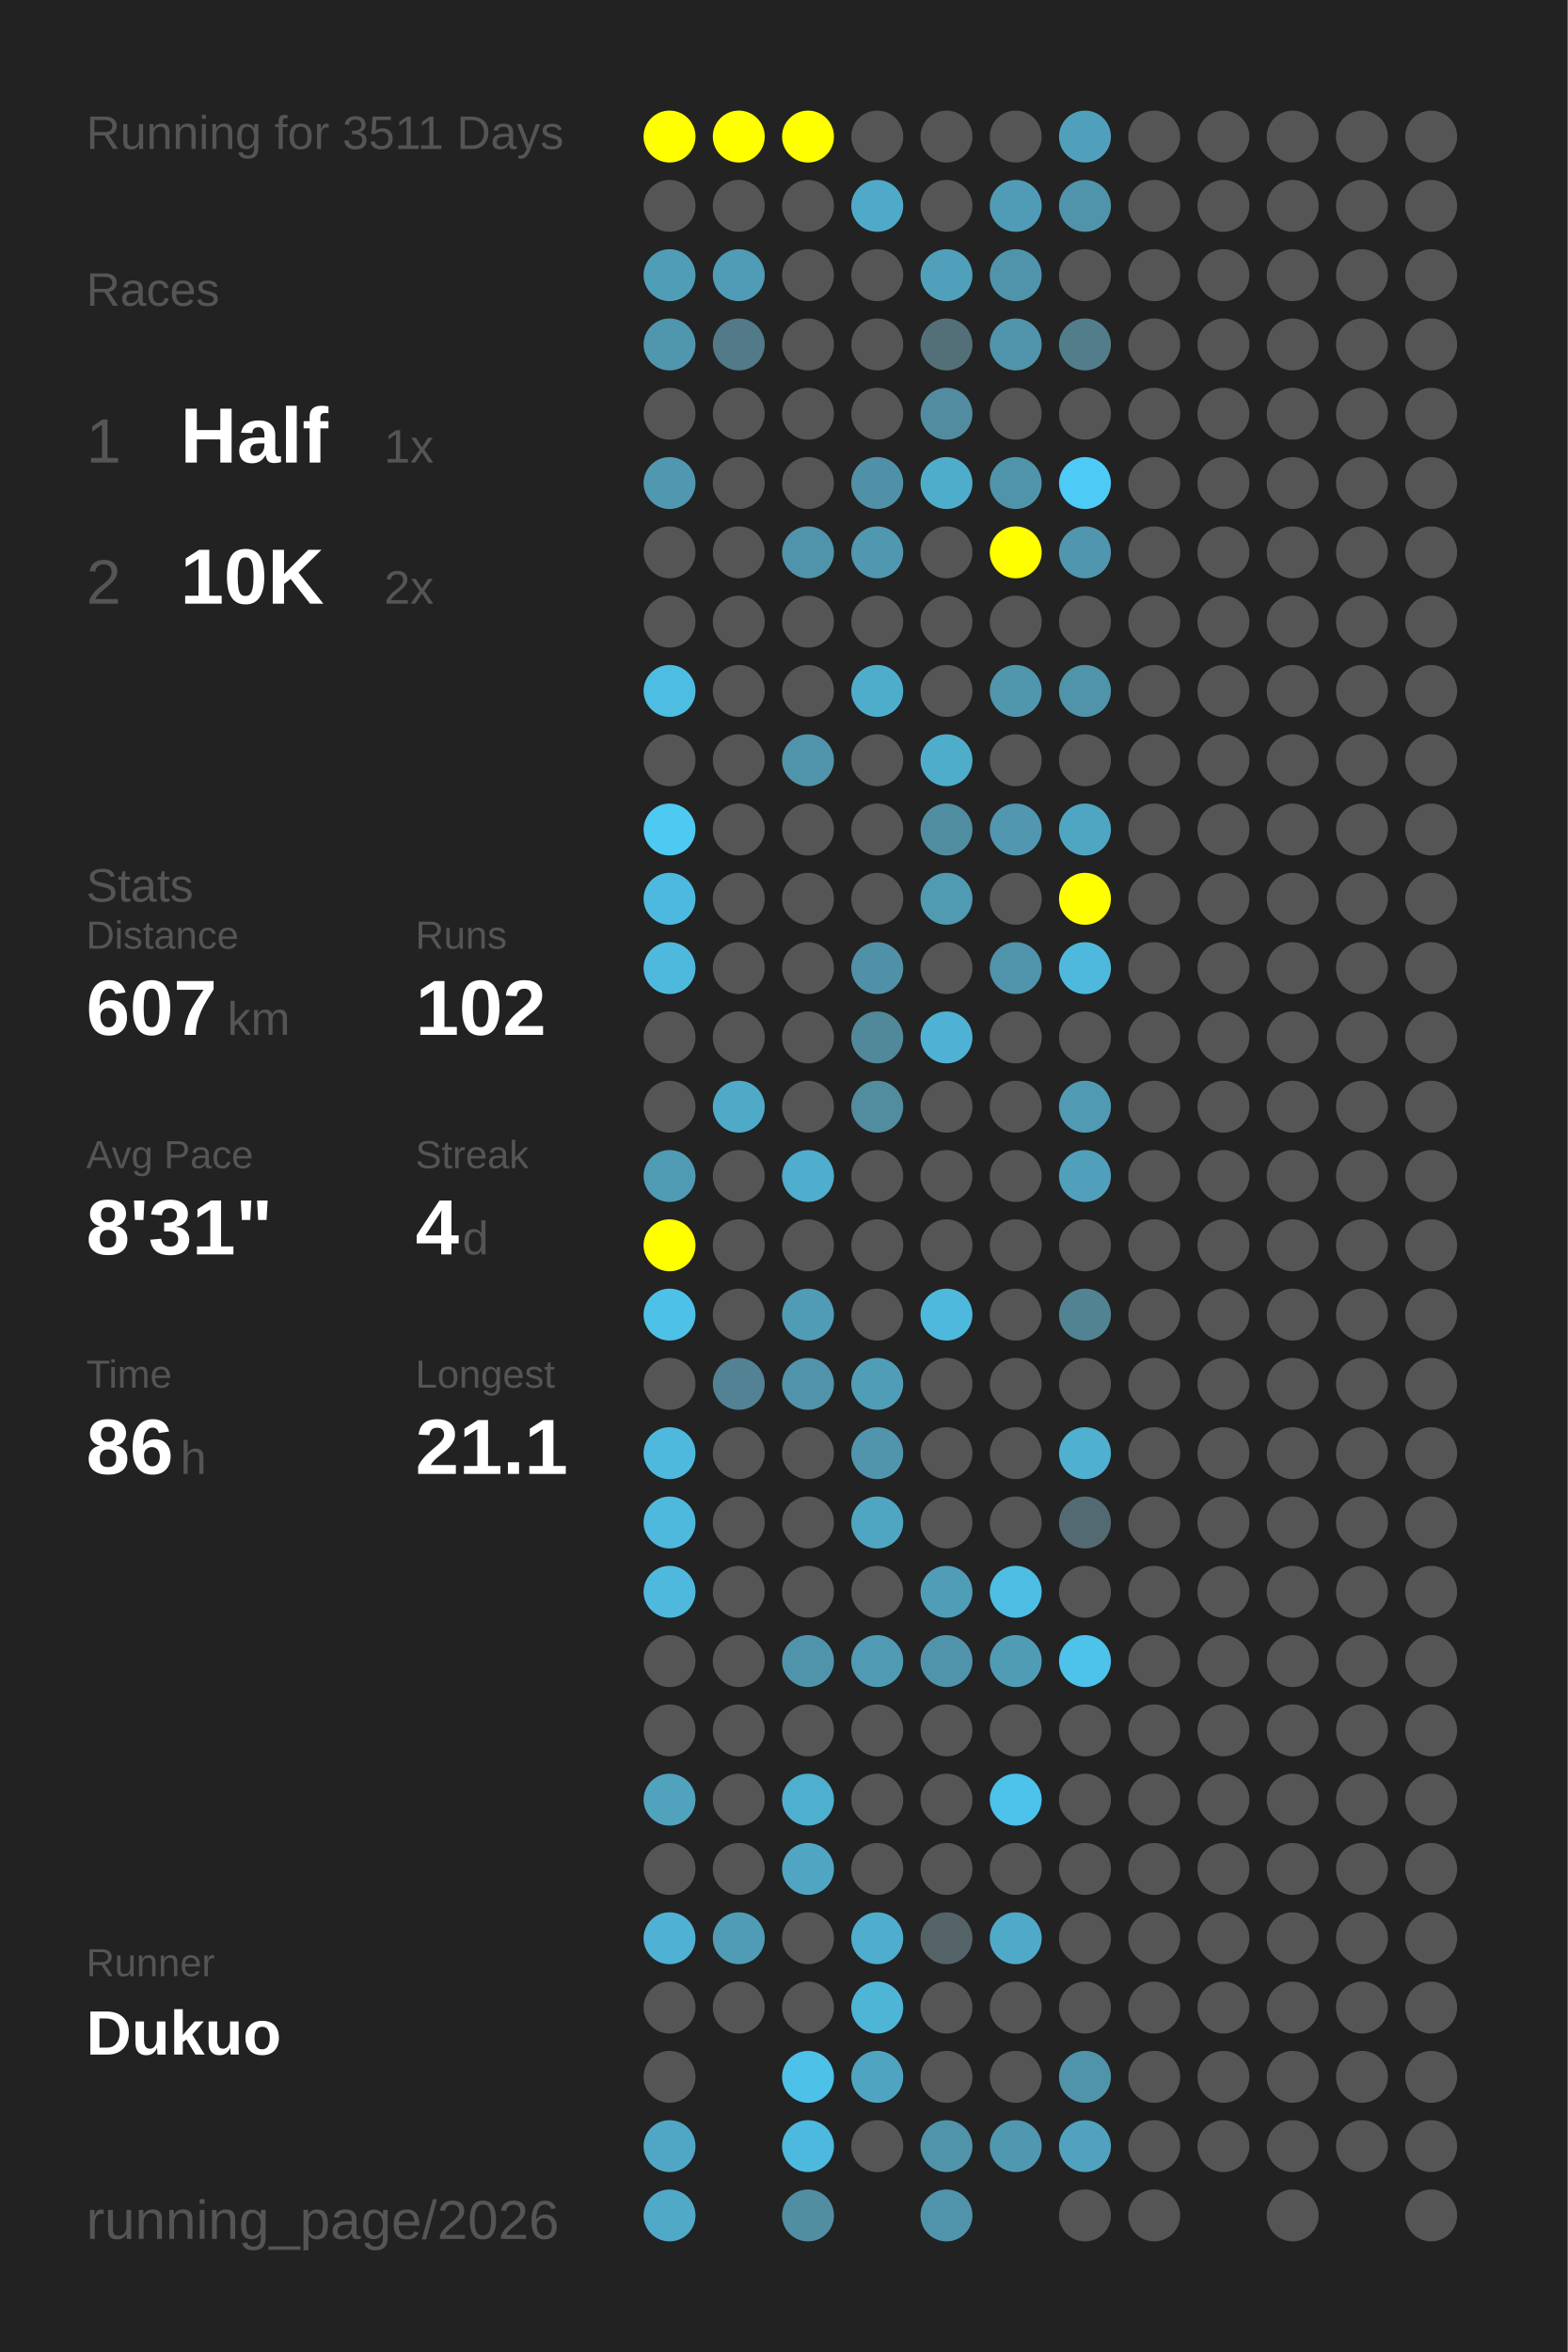
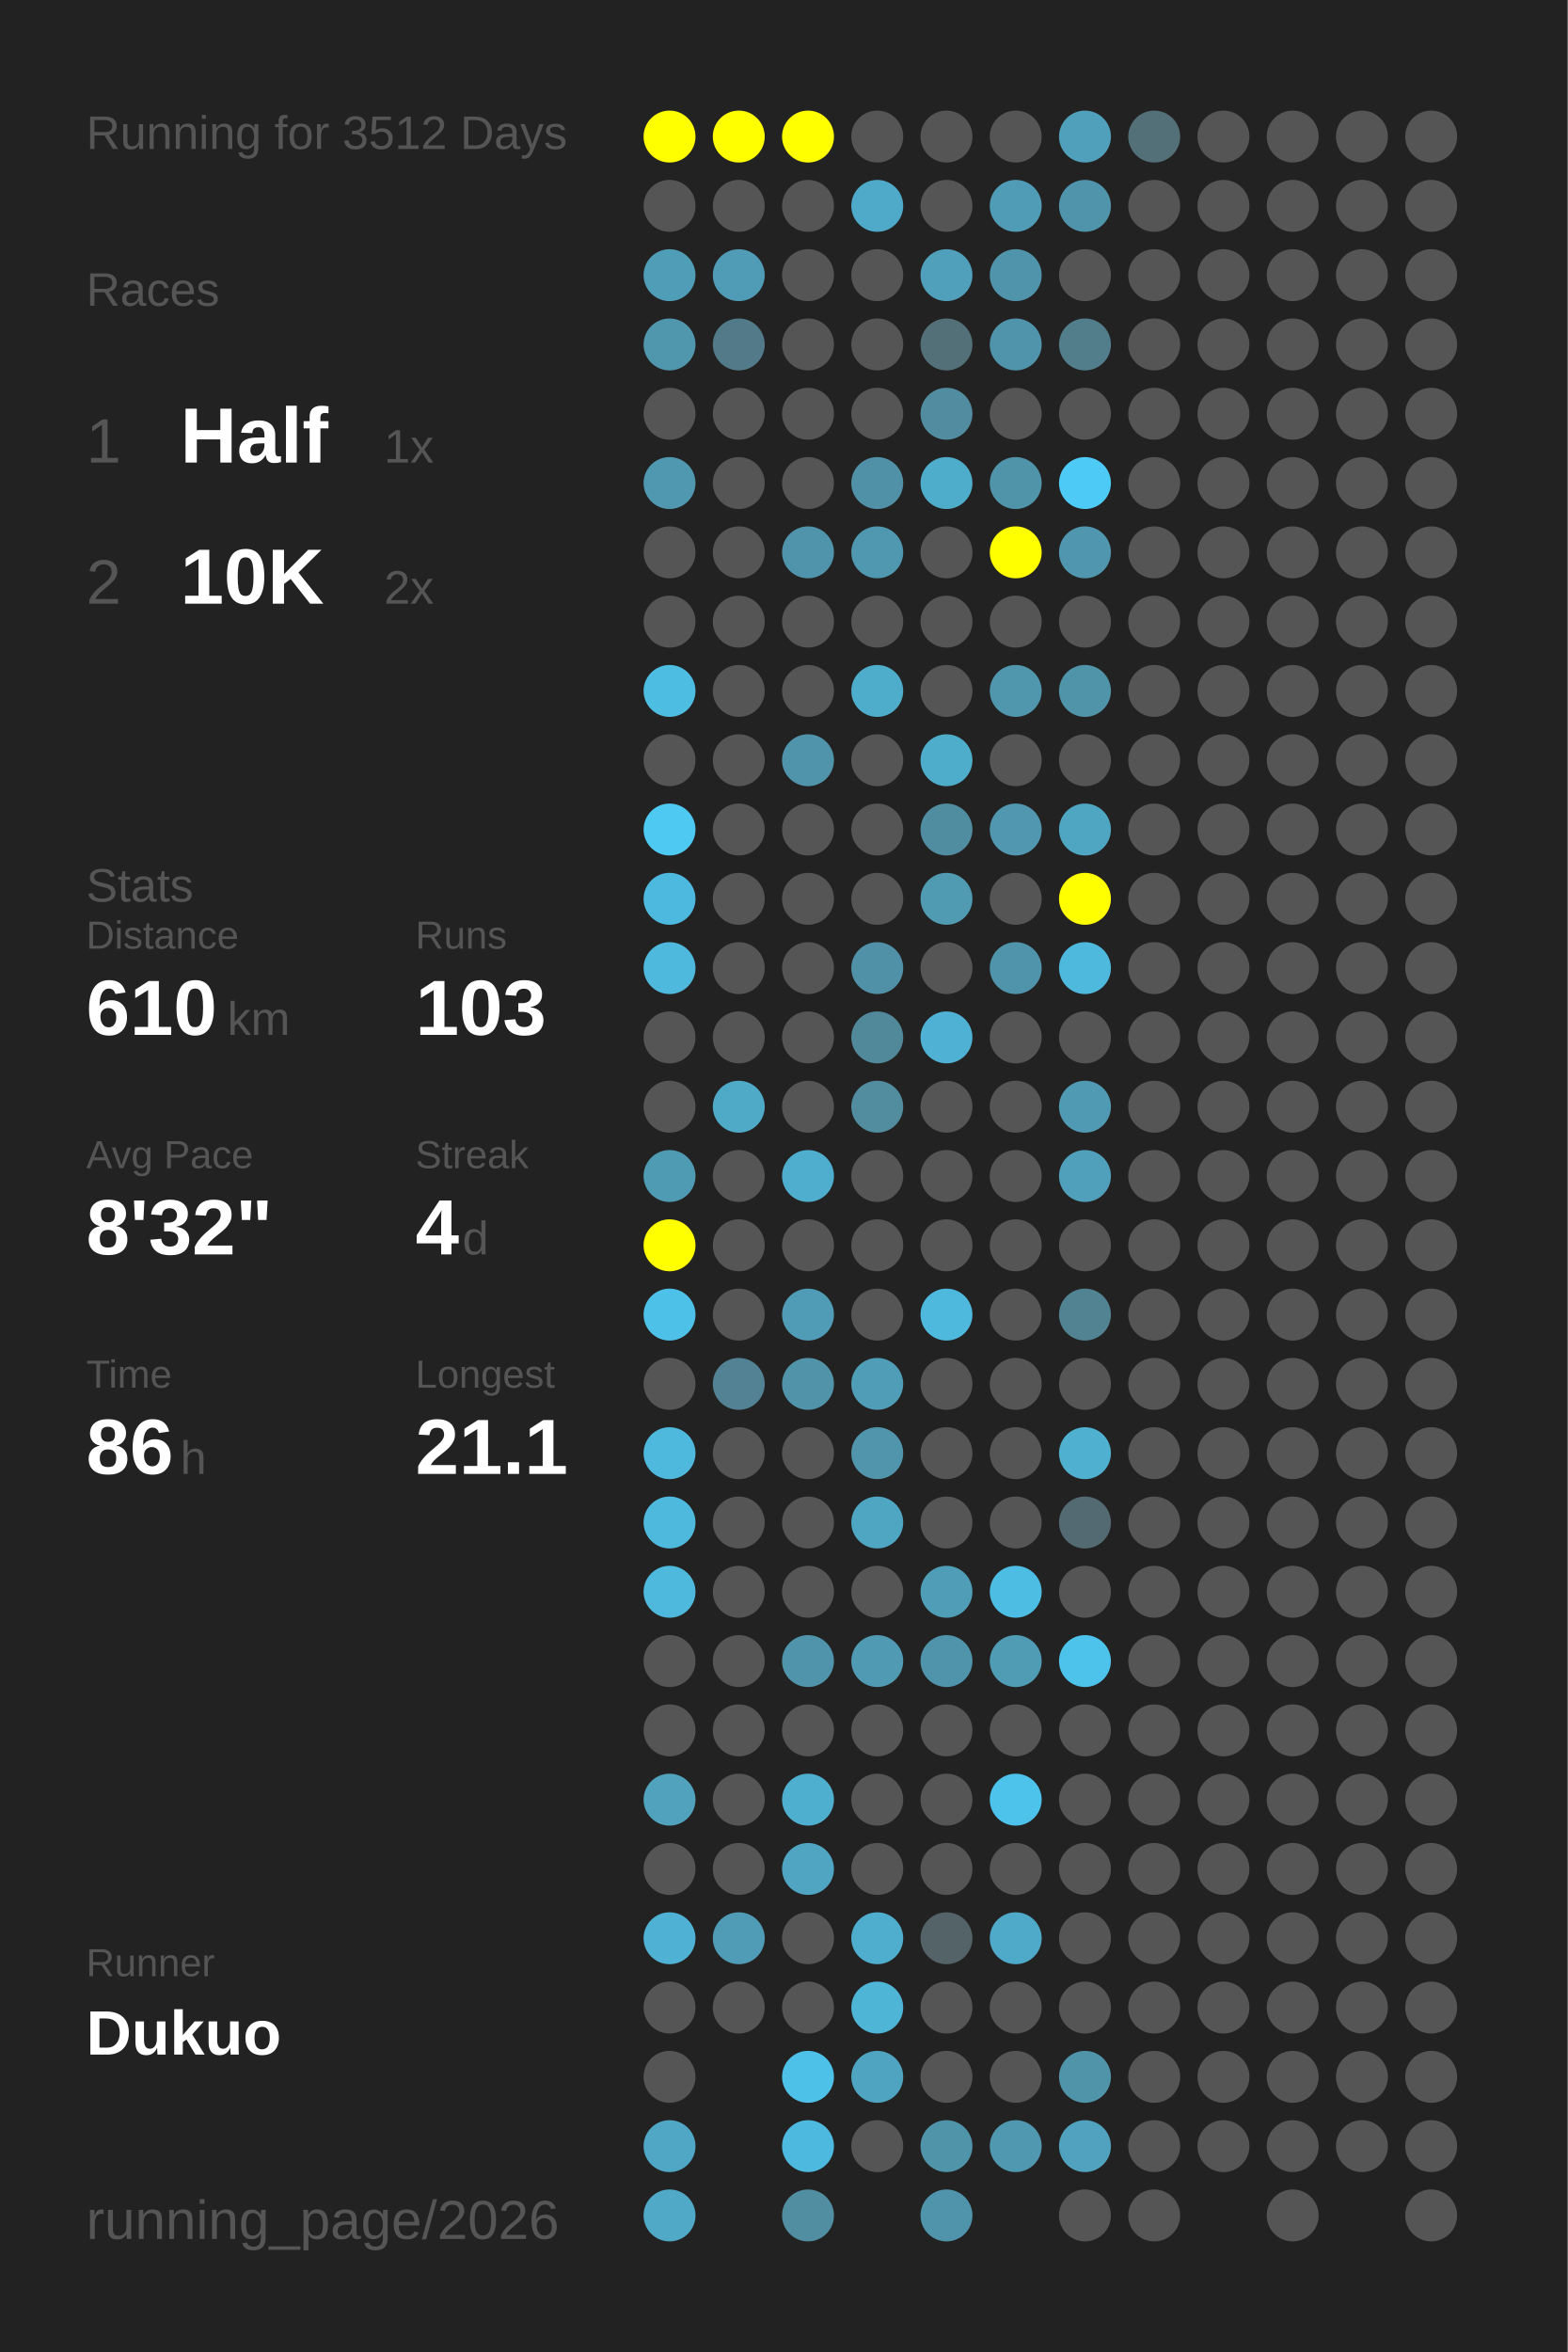
<svg xmlns="http://www.w3.org/2000/svg" baseProfile="full" height="300mm" version="1.1" viewBox="0,0,200,300" width="200mm">
  <defs />
  <rect fill="#222222" height="300" width="200" x="0" y="0" />
-   <text fill="#555555" style="font-size:6px; font-family:Arial;" x="11" y="19">Running for 3511 Days</text>
+   <text fill="#555555" style="font-size:6px; font-family:Arial;" x="11" y="19">Running for 3512 Days</text>
  <text fill="#555555" style="font-size:6px; font-family:Arial;" x="11" y="39">Races</text>
  <text fill="#555555" style="font-size:8px; font-family:Arial;" x="11" y="59">1</text>
  <text fill="#FFFFFF" style="font-size:10px; font-family:Arial; font-weight:bold;" x="23" y="59">Half</text>
  <text fill="#555555" style="font-size:6px; font-family:Arial;" x="49" y="59">1x</text>
  <text fill="#555555" style="font-size:8px; font-family:Arial;" x="11" y="77">2</text>
  <text fill="#FFFFFF" style="font-size:10px; font-family:Arial; font-weight:bold;" x="23" y="77">10K</text>
  <text fill="#555555" style="font-size:6px; font-family:Arial;" x="49" y="77">2x</text>
  <text fill="#555555" style="font-size:6px; font-family:Arial;" x="11" y="115">Stats</text>
  <text fill="#555555" style="font-size:5px; font-family:Arial;" x="11" y="121">Distance</text>
-   <text fill="#FFFFFF" style="font-size:10px; font-family:Arial; font-weight:bold;" x="11" y="132">607</text>
+   <text fill="#FFFFFF" style="font-size:10px; font-family:Arial; font-weight:bold;" x="11" y="132">610</text>
  <text fill="#555555" style="font-size:6px; font-family:Arial;" x="29" y="132">km</text>
  <text fill="#555555" style="font-size:5px; font-family:Arial;" x="53" y="121">Runs</text>
-   <text fill="#FFFFFF" style="font-size:10px; font-family:Arial; font-weight:bold;" x="53" y="132">102</text>
+   <text fill="#FFFFFF" style="font-size:10px; font-family:Arial; font-weight:bold;" x="53" y="132">103</text>
  <text fill="#555555" style="font-size:5px; font-family:Arial;" x="11" y="149">Avg Pace</text>
-   <text fill="#FFFFFF" style="font-size:10px; font-family:Arial; font-weight:bold;" x="11" y="160">8'31"</text>
+   <text fill="#FFFFFF" style="font-size:10px; font-family:Arial; font-weight:bold;" x="11" y="160">8'32"</text>
  <text fill="#555555" style="font-size:5px; font-family:Arial;" x="53" y="149">Streak</text>
  <text fill="#FFFFFF" style="font-size:10px; font-family:Arial; font-weight:bold;" x="53" y="160">4</text>
  <text fill="#555555" style="font-size:6px; font-family:Arial;" x="59" y="160">d</text>
  <text fill="#555555" style="font-size:5px; font-family:Arial;" x="11" y="177">Time</text>
  <text fill="#FFFFFF" style="font-size:10px; font-family:Arial; font-weight:bold;" x="11" y="188">86</text>
  <text fill="#555555" style="font-size:6px; font-family:Arial;" x="23" y="188">h</text>
  <text fill="#555555" style="font-size:5px; font-family:Arial;" x="53" y="177">Longest</text>
  <text fill="#FFFFFF" style="font-size:10px; font-family:Arial; font-weight:bold;" x="53" y="188">21.1</text>
  <text fill="#555555" style="font-size:5px; font-family:Arial;" x="11" y="252.065">Runner</text>
  <text fill="#FFFFFF" style="font-size:8px; font-family:Arial; font-weight:bold;" x="11" y="262.065">Dukuo</text>
  <text fill="#555555" style="font-size:7px; font-family:Arial;" x="11" y="285.581">running_page/2026</text>
  <circle cx="85.417" cy="17.419" fill="#FFFF00" r="3.312" />
  <circle cx="85.417" cy="26.258" fill="#555555" r="3.312" />
  <circle cx="85.417" cy="35.097" fill="#509db7" r="3.312" />
  <circle cx="85.417" cy="43.935" fill="#5096ad" r="3.312" />
  <circle cx="85.417" cy="52.774" fill="#555555" r="3.312" />
  <circle cx="85.417" cy="61.613" fill="#5098b0" r="3.312" />
  <circle cx="85.417" cy="70.452" fill="#555555" r="3.312" />
  <circle cx="85.417" cy="79.29" fill="#555555" r="3.312" />
  <circle cx="85.417" cy="88.129" fill="#4ebde2" r="3.312" />
  <circle cx="85.417" cy="96.968" fill="#555555" r="3.312" />
  <circle cx="85.417" cy="105.806" fill="#4dc9f2" r="3.312" />
  <circle cx="85.417" cy="114.645" fill="#4eb9de" r="3.312" />
  <circle cx="85.417" cy="123.484" fill="#4eb9dd" r="3.312" />
  <circle cx="85.417" cy="132.323" fill="#555555" r="3.312" />
  <circle cx="85.417" cy="141.161" fill="#555555" r="3.312" />
  <circle cx="85.417" cy="150" fill="#509bb4" r="3.312" />
  <circle cx="85.417" cy="158.839" fill="#FFFF00" r="3.312" />
  <circle cx="85.417" cy="167.677" fill="#4ec1e8" r="3.312" />
  <circle cx="85.417" cy="176.516" fill="#555555" r="3.312" />
  <circle cx="85.417" cy="185.355" fill="#4eb9dd" r="3.312" />
  <circle cx="85.417" cy="194.194" fill="#4eb9dd" r="3.312" />
  <circle cx="85.417" cy="203.032" fill="#4eb9dd" r="3.312" />
  <circle cx="85.417" cy="211.871" fill="#555555" r="3.312" />
  <circle cx="85.417" cy="220.71" fill="#555555" r="3.312" />
  <circle cx="85.417" cy="229.548" fill="#50a2bd" r="3.312" />
  <circle cx="85.417" cy="238.387" fill="#555555" r="3.312" />
  <circle cx="85.417" cy="247.226" fill="#4fb1d3" r="3.312" />
  <circle cx="85.417" cy="256.065" fill="#555555" r="3.312" />
  <circle cx="85.417" cy="264.903" fill="#555555" r="3.312" />
  <circle cx="85.417" cy="273.742" fill="#4fa7c5" r="3.312" />
  <circle cx="85.417" cy="282.581" fill="#4fa9c7" r="3.312" />
  <circle cx="94.25" cy="17.419" fill="#FFFF00" r="3.312" />
  <circle cx="94.25" cy="26.258" fill="#555555" r="3.312" />
  <circle cx="94.25" cy="35.097" fill="#509bb5" r="3.312" />
  <circle cx="94.25" cy="43.935" fill="#527a88" r="3.312" />
  <circle cx="94.25" cy="52.774" fill="#555555" r="3.312" />
  <circle cx="94.25" cy="61.613" fill="#555555" r="3.312" />
  <circle cx="94.25" cy="70.452" fill="#555555" r="3.312" />
  <circle cx="94.25" cy="79.29" fill="#555555" r="3.312" />
  <circle cx="94.25" cy="88.129" fill="#555555" r="3.312" />
  <circle cx="94.25" cy="96.968" fill="#555555" r="3.312" />
  <circle cx="94.25" cy="105.806" fill="#555555" r="3.312" />
  <circle cx="94.25" cy="114.645" fill="#555555" r="3.312" />
  <circle cx="94.25" cy="123.484" fill="#555555" r="3.312" />
  <circle cx="94.25" cy="132.323" fill="#555555" r="3.312" />
  <circle cx="94.25" cy="141.161" fill="#4faac8" r="3.312" />
  <circle cx="94.25" cy="150" fill="#555555" r="3.312" />
  <circle cx="94.25" cy="158.839" fill="#555555" r="3.312" />
  <circle cx="94.25" cy="167.677" fill="#555555" r="3.312" />
  <circle cx="94.25" cy="176.516" fill="#528293" r="3.312" />
  <circle cx="94.25" cy="185.355" fill="#555555" r="3.312" />
  <circle cx="94.25" cy="194.194" fill="#555555" r="3.312" />
  <circle cx="94.25" cy="203.032" fill="#555555" r="3.312" />
  <circle cx="94.25" cy="211.871" fill="#555555" r="3.312" />
  <circle cx="94.25" cy="220.71" fill="#555555" r="3.312" />
  <circle cx="94.25" cy="229.548" fill="#555555" r="3.312" />
  <circle cx="94.25" cy="238.387" fill="#555555" r="3.312" />
  <circle cx="94.25" cy="247.226" fill="#509cb6" r="3.312" />
  <circle cx="94.25" cy="256.065" fill="#555555" r="3.312" />
  <circle cx="103.083" cy="17.419" fill="#FFFF00" r="3.312" />
  <circle cx="103.083" cy="26.258" fill="#555555" r="3.312" />
  <circle cx="103.083" cy="35.097" fill="#555555" r="3.312" />
  <circle cx="103.083" cy="43.935" fill="#555555" r="3.312" />
  <circle cx="103.083" cy="52.774" fill="#555555" r="3.312" />
  <circle cx="103.083" cy="61.613" fill="#555555" r="3.312" />
  <circle cx="103.083" cy="70.452" fill="#5094ab" r="3.312" />
  <circle cx="103.083" cy="79.29" fill="#555555" r="3.312" />
  <circle cx="103.083" cy="88.129" fill="#555555" r="3.312" />
  <circle cx="103.083" cy="96.968" fill="#5094ab" r="3.312" />
  <circle cx="103.083" cy="105.806" fill="#555555" r="3.312" />
  <circle cx="103.083" cy="114.645" fill="#555555" r="3.312" />
  <circle cx="103.083" cy="123.484" fill="#555555" r="3.312" />
  <circle cx="103.083" cy="132.323" fill="#555555" r="3.312" />
  <circle cx="103.083" cy="141.161" fill="#555555" r="3.312" />
  <circle cx="103.083" cy="150" fill="#4fadcd" r="3.312" />
  <circle cx="103.083" cy="158.839" fill="#555555" r="3.312" />
  <circle cx="103.083" cy="167.677" fill="#509bb5" r="3.312" />
  <circle cx="103.083" cy="176.516" fill="#5193a9" r="3.312" />
  <circle cx="103.083" cy="185.355" fill="#555555" r="3.312" />
  <circle cx="103.083" cy="194.194" fill="#555555" r="3.312" />
  <circle cx="103.083" cy="203.032" fill="#555555" r="3.312" />
  <circle cx="103.083" cy="211.871" fill="#5094ab" r="3.312" />
  <circle cx="103.083" cy="220.71" fill="#555555" r="3.312" />
  <circle cx="103.083" cy="229.548" fill="#4fafcf" r="3.312" />
  <circle cx="103.083" cy="238.387" fill="#4fa5c2" r="3.312" />
  <circle cx="103.083" cy="247.226" fill="#555555" r="3.312" />
  <circle cx="103.083" cy="256.065" fill="#555555" r="3.312" />
  <circle cx="103.083" cy="264.903" fill="#4ec1e8" r="3.312" />
  <circle cx="103.083" cy="273.742" fill="#4eb9de" r="3.312" />
  <circle cx="103.083" cy="282.581" fill="#518ea2" r="3.312" />
  <circle cx="111.917" cy="17.419" fill="#555555" r="3.312" />
  <circle cx="111.917" cy="26.258" fill="#4faac9" r="3.312" />
  <circle cx="111.917" cy="35.097" fill="#555555" r="3.312" />
  <circle cx="111.917" cy="43.935" fill="#555555" r="3.312" />
  <circle cx="111.917" cy="52.774" fill="#555555" r="3.312" />
  <circle cx="111.917" cy="61.613" fill="#5191a7" r="3.312" />
  <circle cx="111.917" cy="70.452" fill="#5097b0" r="3.312" />
  <circle cx="111.917" cy="79.29" fill="#555555" r="3.312" />
  <circle cx="111.917" cy="88.129" fill="#4fadcc" r="3.312" />
  <circle cx="111.917" cy="96.968" fill="#555555" r="3.312" />
  <circle cx="111.917" cy="105.806" fill="#555555" r="3.312" />
  <circle cx="111.917" cy="114.645" fill="#555555" r="3.312" />
  <circle cx="111.917" cy="123.484" fill="#5191a7" r="3.312" />
  <circle cx="111.917" cy="132.323" fill="#51889a" r="3.312" />
  <circle cx="111.917" cy="141.161" fill="#518c9f" r="3.312" />
  <circle cx="111.917" cy="150" fill="#555555" r="3.312" />
  <circle cx="111.917" cy="158.839" fill="#555555" r="3.312" />
  <circle cx="111.917" cy="167.677" fill="#555555" r="3.312" />
  <circle cx="111.917" cy="176.516" fill="#509db7" r="3.312" />
  <circle cx="111.917" cy="185.355" fill="#5095ac" r="3.312" />
  <circle cx="111.917" cy="194.194" fill="#4fa6c3" r="3.312" />
  <circle cx="111.917" cy="203.032" fill="#555555" r="3.312" />
  <circle cx="111.917" cy="211.871" fill="#509ab3" r="3.312" />
  <circle cx="111.917" cy="220.71" fill="#555555" r="3.312" />
  <circle cx="111.917" cy="229.548" fill="#555555" r="3.312" />
  <circle cx="111.917" cy="238.387" fill="#555555" r="3.312" />
  <circle cx="111.917" cy="247.226" fill="#4fadcd" r="3.312" />
  <circle cx="111.917" cy="256.065" fill="#4eb5d7" r="3.312" />
  <circle cx="111.917" cy="264.903" fill="#4fa5c1" r="3.312" />
  <circle cx="111.917" cy="273.742" fill="#555555" r="3.312" />
  <circle cx="120.75" cy="17.419" fill="#555555" r="3.312" />
  <circle cx="120.75" cy="26.258" fill="#555555" r="3.312" />
  <circle cx="120.75" cy="35.097" fill="#50a0bb" r="3.312" />
  <circle cx="120.75" cy="43.935" fill="#537079" r="3.312" />
  <circle cx="120.75" cy="52.774" fill="#518ca0" r="3.312" />
  <circle cx="120.75" cy="61.613" fill="#4fadcc" r="3.312" />
  <circle cx="120.75" cy="70.452" fill="#555555" r="3.312" />
  <circle cx="120.75" cy="79.29" fill="#555555" r="3.312" />
  <circle cx="120.75" cy="88.129" fill="#555555" r="3.312" />
  <circle cx="120.75" cy="96.968" fill="#4fadcc" r="3.312" />
  <circle cx="120.75" cy="105.806" fill="#518da1" r="3.312" />
  <circle cx="120.75" cy="114.645" fill="#509ab2" r="3.312" />
  <circle cx="120.75" cy="123.484" fill="#555555" r="3.312" />
  <circle cx="120.75" cy="132.323" fill="#4fb2d4" r="3.312" />
  <circle cx="120.75" cy="141.161" fill="#555555" r="3.312" />
  <circle cx="120.75" cy="150" fill="#555555" r="3.312" />
  <circle cx="120.75" cy="158.839" fill="#555555" r="3.312" />
  <circle cx="120.75" cy="167.677" fill="#4eb9dd" r="3.312" />
  <circle cx="120.75" cy="176.516" fill="#555555" r="3.312" />
  <circle cx="120.75" cy="185.355" fill="#555555" r="3.312" />
  <circle cx="120.75" cy="194.194" fill="#555555" r="3.312" />
  <circle cx="120.75" cy="203.032" fill="#509db7" r="3.312" />
  <circle cx="120.75" cy="211.871" fill="#5094ab" r="3.312" />
  <circle cx="120.75" cy="220.71" fill="#555555" r="3.312" />
  <circle cx="120.75" cy="229.548" fill="#555555" r="3.312" />
  <circle cx="120.75" cy="238.387" fill="#555555" r="3.312" />
  <circle cx="120.75" cy="247.226" fill="#546368" r="3.312" />
  <circle cx="120.75" cy="256.065" fill="#555555" r="3.312" />
  <circle cx="120.75" cy="264.903" fill="#555555" r="3.312" />
  <circle cx="120.75" cy="273.742" fill="#5094aa" r="3.312" />
  <circle cx="120.75" cy="282.581" fill="#5094ab" r="3.312" />
  <circle cx="129.583" cy="17.419" fill="#555555" r="3.312" />
  <circle cx="129.583" cy="26.258" fill="#509cb6" r="3.312" />
  <circle cx="129.583" cy="35.097" fill="#5094ab" r="3.312" />
  <circle cx="129.583" cy="43.935" fill="#5094ab" r="3.312" />
  <circle cx="129.583" cy="52.774" fill="#555555" r="3.312" />
  <circle cx="129.583" cy="61.613" fill="#5094aa" r="3.312" />
  <circle cx="129.583" cy="70.452" fill="#FFFF00" r="3.312" />
  <circle cx="129.583" cy="79.29" fill="#555555" r="3.312" />
  <circle cx="129.583" cy="88.129" fill="#5096ad" r="3.312" />
  <circle cx="129.583" cy="96.968" fill="#555555" r="3.312" />
  <circle cx="129.583" cy="105.806" fill="#5097af" r="3.312" />
  <circle cx="129.583" cy="114.645" fill="#555555" r="3.312" />
  <circle cx="129.583" cy="123.484" fill="#5094ab" r="3.312" />
  <circle cx="129.583" cy="132.323" fill="#555555" r="3.312" />
  <circle cx="129.583" cy="141.161" fill="#555555" r="3.312" />
  <circle cx="129.583" cy="150" fill="#555555" r="3.312" />
  <circle cx="129.583" cy="158.839" fill="#555555" r="3.312" />
  <circle cx="129.583" cy="167.677" fill="#555555" r="3.312" />
  <circle cx="129.583" cy="176.516" fill="#555555" r="3.312" />
  <circle cx="129.583" cy="185.355" fill="#555555" r="3.312" />
  <circle cx="129.583" cy="194.194" fill="#555555" r="3.312" />
  <circle cx="129.583" cy="203.032" fill="#4ebde3" r="3.312" />
  <circle cx="129.583" cy="211.871" fill="#509cb5" r="3.312" />
  <circle cx="129.583" cy="220.71" fill="#555555" r="3.312" />
  <circle cx="129.583" cy="229.548" fill="#4dc2ea" r="3.312" />
  <circle cx="129.583" cy="238.387" fill="#555555" r="3.312" />
  <circle cx="129.583" cy="247.226" fill="#4faac9" r="3.312" />
  <circle cx="129.583" cy="256.065" fill="#555555" r="3.312" />
  <circle cx="129.583" cy="264.903" fill="#555555" r="3.312" />
  <circle cx="129.583" cy="273.742" fill="#5097b0" r="3.312" />
  <circle cx="138.417" cy="17.419" fill="#50a0bb" r="3.312" />
  <circle cx="138.417" cy="26.258" fill="#5094ab" r="3.312" />
  <circle cx="138.417" cy="35.097" fill="#555555" r="3.312" />
  <circle cx="138.417" cy="43.935" fill="#527e8c" r="3.312" />
  <circle cx="138.417" cy="52.774" fill="#555555" r="3.312" />
  <circle cx="138.417" cy="61.613" fill="#4dcaf5" r="3.312" />
  <circle cx="138.417" cy="70.452" fill="#5096ae" r="3.312" />
  <circle cx="138.417" cy="79.29" fill="#555555" r="3.312" />
  <circle cx="138.417" cy="88.129" fill="#5094aa" r="3.312" />
  <circle cx="138.417" cy="96.968" fill="#555555" r="3.312" />
  <circle cx="138.417" cy="105.806" fill="#4fa6c3" r="3.312" />
  <circle cx="138.417" cy="114.645" fill="#FFFF00" r="3.312" />
  <circle cx="138.417" cy="123.484" fill="#4eb9dd" r="3.312" />
  <circle cx="138.417" cy="132.323" fill="#555555" r="3.312" />
  <circle cx="138.417" cy="141.161" fill="#509ab3" r="3.312" />
  <circle cx="138.417" cy="150" fill="#50a0bb" r="3.312" />
  <circle cx="138.417" cy="158.839" fill="#555555" r="3.312" />
  <circle cx="138.417" cy="167.677" fill="#528393" r="3.312" />
  <circle cx="138.417" cy="176.516" fill="#555555" r="3.312" />
  <circle cx="138.417" cy="185.355" fill="#4fb0d0" r="3.312" />
  <circle cx="138.417" cy="194.194" fill="#536a72" r="3.312" />
  <circle cx="138.417" cy="203.032" fill="#555555" r="3.312" />
  <circle cx="138.417" cy="211.871" fill="#4dc2ea" r="3.312" />
  <circle cx="138.417" cy="220.71" fill="#555555" r="3.312" />
  <circle cx="138.417" cy="229.548" fill="#555555" r="3.312" />
  <circle cx="138.417" cy="238.387" fill="#555555" r="3.312" />
  <circle cx="138.417" cy="247.226" fill="#555555" r="3.312" />
  <circle cx="138.417" cy="256.065" fill="#555555" r="3.312" />
  <circle cx="138.417" cy="264.903" fill="#5094aa" r="3.312" />
  <circle cx="138.417" cy="273.742" fill="#50a2be" r="3.312" />
  <circle cx="138.417" cy="282.581" fill="#555555" r="3.312" />
-   <circle cx="147.25" cy="17.419" fill="#555555" r="3.312" />
+   <circle cx="147.25" cy="17.419" fill="#536f78" r="3.312" />
  <circle cx="147.25" cy="26.258" fill="#555555" r="3.312" />
  <circle cx="147.25" cy="35.097" fill="#555555" r="3.312" />
  <circle cx="147.25" cy="43.935" fill="#555555" r="3.312" />
  <circle cx="147.25" cy="52.774" fill="#555555" r="3.312" />
  <circle cx="147.25" cy="61.613" fill="#555555" r="3.312" />
  <circle cx="147.25" cy="70.452" fill="#555555" r="3.312" />
  <circle cx="147.25" cy="79.29" fill="#555555" r="3.312" />
  <circle cx="147.25" cy="88.129" fill="#555555" r="3.312" />
  <circle cx="147.25" cy="96.968" fill="#555555" r="3.312" />
  <circle cx="147.25" cy="105.806" fill="#555555" r="3.312" />
  <circle cx="147.25" cy="114.645" fill="#555555" r="3.312" />
  <circle cx="147.25" cy="123.484" fill="#555555" r="3.312" />
  <circle cx="147.25" cy="132.323" fill="#555555" r="3.312" />
  <circle cx="147.25" cy="141.161" fill="#555555" r="3.312" />
  <circle cx="147.25" cy="150" fill="#555555" r="3.312" />
  <circle cx="147.25" cy="158.839" fill="#555555" r="3.312" />
  <circle cx="147.25" cy="167.677" fill="#555555" r="3.312" />
  <circle cx="147.25" cy="176.516" fill="#555555" r="3.312" />
  <circle cx="147.25" cy="185.355" fill="#555555" r="3.312" />
  <circle cx="147.25" cy="194.194" fill="#555555" r="3.312" />
  <circle cx="147.25" cy="203.032" fill="#555555" r="3.312" />
  <circle cx="147.25" cy="211.871" fill="#555555" r="3.312" />
  <circle cx="147.25" cy="220.71" fill="#555555" r="3.312" />
  <circle cx="147.25" cy="229.548" fill="#555555" r="3.312" />
  <circle cx="147.25" cy="238.387" fill="#555555" r="3.312" />
  <circle cx="147.25" cy="247.226" fill="#555555" r="3.312" />
  <circle cx="147.25" cy="256.065" fill="#555555" r="3.312" />
  <circle cx="147.25" cy="264.903" fill="#555555" r="3.312" />
  <circle cx="147.25" cy="273.742" fill="#555555" r="3.312" />
  <circle cx="147.25" cy="282.581" fill="#555555" r="3.312" />
  <circle cx="156.083" cy="17.419" fill="#555555" r="3.312" />
  <circle cx="156.083" cy="26.258" fill="#555555" r="3.312" />
  <circle cx="156.083" cy="35.097" fill="#555555" r="3.312" />
  <circle cx="156.083" cy="43.935" fill="#555555" r="3.312" />
  <circle cx="156.083" cy="52.774" fill="#555555" r="3.312" />
  <circle cx="156.083" cy="61.613" fill="#555555" r="3.312" />
  <circle cx="156.083" cy="70.452" fill="#555555" r="3.312" />
  <circle cx="156.083" cy="79.29" fill="#555555" r="3.312" />
  <circle cx="156.083" cy="88.129" fill="#555555" r="3.312" />
  <circle cx="156.083" cy="96.968" fill="#555555" r="3.312" />
  <circle cx="156.083" cy="105.806" fill="#555555" r="3.312" />
  <circle cx="156.083" cy="114.645" fill="#555555" r="3.312" />
  <circle cx="156.083" cy="123.484" fill="#555555" r="3.312" />
  <circle cx="156.083" cy="132.323" fill="#555555" r="3.312" />
  <circle cx="156.083" cy="141.161" fill="#555555" r="3.312" />
  <circle cx="156.083" cy="150" fill="#555555" r="3.312" />
  <circle cx="156.083" cy="158.839" fill="#555555" r="3.312" />
  <circle cx="156.083" cy="167.677" fill="#555555" r="3.312" />
  <circle cx="156.083" cy="176.516" fill="#555555" r="3.312" />
  <circle cx="156.083" cy="185.355" fill="#555555" r="3.312" />
  <circle cx="156.083" cy="194.194" fill="#555555" r="3.312" />
  <circle cx="156.083" cy="203.032" fill="#555555" r="3.312" />
  <circle cx="156.083" cy="211.871" fill="#555555" r="3.312" />
  <circle cx="156.083" cy="220.71" fill="#555555" r="3.312" />
  <circle cx="156.083" cy="229.548" fill="#555555" r="3.312" />
  <circle cx="156.083" cy="238.387" fill="#555555" r="3.312" />
  <circle cx="156.083" cy="247.226" fill="#555555" r="3.312" />
  <circle cx="156.083" cy="256.065" fill="#555555" r="3.312" />
  <circle cx="156.083" cy="264.903" fill="#555555" r="3.312" />
  <circle cx="156.083" cy="273.742" fill="#555555" r="3.312" />
  <circle cx="164.917" cy="17.419" fill="#555555" r="3.312" />
  <circle cx="164.917" cy="26.258" fill="#555555" r="3.312" />
  <circle cx="164.917" cy="35.097" fill="#555555" r="3.312" />
  <circle cx="164.917" cy="43.935" fill="#555555" r="3.312" />
  <circle cx="164.917" cy="52.774" fill="#555555" r="3.312" />
  <circle cx="164.917" cy="61.613" fill="#555555" r="3.312" />
  <circle cx="164.917" cy="70.452" fill="#555555" r="3.312" />
  <circle cx="164.917" cy="79.29" fill="#555555" r="3.312" />
  <circle cx="164.917" cy="88.129" fill="#555555" r="3.312" />
  <circle cx="164.917" cy="96.968" fill="#555555" r="3.312" />
  <circle cx="164.917" cy="105.806" fill="#555555" r="3.312" />
  <circle cx="164.917" cy="114.645" fill="#555555" r="3.312" />
  <circle cx="164.917" cy="123.484" fill="#555555" r="3.312" />
  <circle cx="164.917" cy="132.323" fill="#555555" r="3.312" />
  <circle cx="164.917" cy="141.161" fill="#555555" r="3.312" />
  <circle cx="164.917" cy="150" fill="#555555" r="3.312" />
  <circle cx="164.917" cy="158.839" fill="#555555" r="3.312" />
  <circle cx="164.917" cy="167.677" fill="#555555" r="3.312" />
  <circle cx="164.917" cy="176.516" fill="#555555" r="3.312" />
  <circle cx="164.917" cy="185.355" fill="#555555" r="3.312" />
  <circle cx="164.917" cy="194.194" fill="#555555" r="3.312" />
  <circle cx="164.917" cy="203.032" fill="#555555" r="3.312" />
  <circle cx="164.917" cy="211.871" fill="#555555" r="3.312" />
  <circle cx="164.917" cy="220.71" fill="#555555" r="3.312" />
  <circle cx="164.917" cy="229.548" fill="#555555" r="3.312" />
  <circle cx="164.917" cy="238.387" fill="#555555" r="3.312" />
  <circle cx="164.917" cy="247.226" fill="#555555" r="3.312" />
  <circle cx="164.917" cy="256.065" fill="#555555" r="3.312" />
  <circle cx="164.917" cy="264.903" fill="#555555" r="3.312" />
  <circle cx="164.917" cy="273.742" fill="#555555" r="3.312" />
  <circle cx="164.917" cy="282.581" fill="#555555" r="3.312" />
  <circle cx="173.75" cy="17.419" fill="#555555" r="3.312" />
  <circle cx="173.75" cy="26.258" fill="#555555" r="3.312" />
  <circle cx="173.75" cy="35.097" fill="#555555" r="3.312" />
  <circle cx="173.75" cy="43.935" fill="#555555" r="3.312" />
  <circle cx="173.75" cy="52.774" fill="#555555" r="3.312" />
  <circle cx="173.75" cy="61.613" fill="#555555" r="3.312" />
  <circle cx="173.75" cy="70.452" fill="#555555" r="3.312" />
  <circle cx="173.75" cy="79.29" fill="#555555" r="3.312" />
  <circle cx="173.75" cy="88.129" fill="#555555" r="3.312" />
  <circle cx="173.75" cy="96.968" fill="#555555" r="3.312" />
  <circle cx="173.75" cy="105.806" fill="#555555" r="3.312" />
  <circle cx="173.75" cy="114.645" fill="#555555" r="3.312" />
  <circle cx="173.75" cy="123.484" fill="#555555" r="3.312" />
  <circle cx="173.75" cy="132.323" fill="#555555" r="3.312" />
  <circle cx="173.75" cy="141.161" fill="#555555" r="3.312" />
  <circle cx="173.75" cy="150" fill="#555555" r="3.312" />
  <circle cx="173.75" cy="158.839" fill="#555555" r="3.312" />
  <circle cx="173.75" cy="167.677" fill="#555555" r="3.312" />
  <circle cx="173.75" cy="176.516" fill="#555555" r="3.312" />
  <circle cx="173.75" cy="185.355" fill="#555555" r="3.312" />
  <circle cx="173.75" cy="194.194" fill="#555555" r="3.312" />
  <circle cx="173.75" cy="203.032" fill="#555555" r="3.312" />
  <circle cx="173.75" cy="211.871" fill="#555555" r="3.312" />
  <circle cx="173.75" cy="220.71" fill="#555555" r="3.312" />
  <circle cx="173.75" cy="229.548" fill="#555555" r="3.312" />
  <circle cx="173.75" cy="238.387" fill="#555555" r="3.312" />
  <circle cx="173.75" cy="247.226" fill="#555555" r="3.312" />
  <circle cx="173.75" cy="256.065" fill="#555555" r="3.312" />
  <circle cx="173.75" cy="264.903" fill="#555555" r="3.312" />
  <circle cx="173.75" cy="273.742" fill="#555555" r="3.312" />
  <circle cx="182.583" cy="17.419" fill="#555555" r="3.312" />
  <circle cx="182.583" cy="26.258" fill="#555555" r="3.312" />
  <circle cx="182.583" cy="35.097" fill="#555555" r="3.312" />
  <circle cx="182.583" cy="43.935" fill="#555555" r="3.312" />
  <circle cx="182.583" cy="52.774" fill="#555555" r="3.312" />
  <circle cx="182.583" cy="61.613" fill="#555555" r="3.312" />
  <circle cx="182.583" cy="70.452" fill="#555555" r="3.312" />
  <circle cx="182.583" cy="79.29" fill="#555555" r="3.312" />
  <circle cx="182.583" cy="88.129" fill="#555555" r="3.312" />
  <circle cx="182.583" cy="96.968" fill="#555555" r="3.312" />
  <circle cx="182.583" cy="105.806" fill="#555555" r="3.312" />
  <circle cx="182.583" cy="114.645" fill="#555555" r="3.312" />
  <circle cx="182.583" cy="123.484" fill="#555555" r="3.312" />
  <circle cx="182.583" cy="132.323" fill="#555555" r="3.312" />
  <circle cx="182.583" cy="141.161" fill="#555555" r="3.312" />
  <circle cx="182.583" cy="150" fill="#555555" r="3.312" />
  <circle cx="182.583" cy="158.839" fill="#555555" r="3.312" />
  <circle cx="182.583" cy="167.677" fill="#555555" r="3.312" />
  <circle cx="182.583" cy="176.516" fill="#555555" r="3.312" />
  <circle cx="182.583" cy="185.355" fill="#555555" r="3.312" />
  <circle cx="182.583" cy="194.194" fill="#555555" r="3.312" />
  <circle cx="182.583" cy="203.032" fill="#555555" r="3.312" />
  <circle cx="182.583" cy="211.871" fill="#555555" r="3.312" />
  <circle cx="182.583" cy="220.71" fill="#555555" r="3.312" />
  <circle cx="182.583" cy="229.548" fill="#555555" r="3.312" />
  <circle cx="182.583" cy="238.387" fill="#555555" r="3.312" />
  <circle cx="182.583" cy="247.226" fill="#555555" r="3.312" />
  <circle cx="182.583" cy="256.065" fill="#555555" r="3.312" />
  <circle cx="182.583" cy="264.903" fill="#555555" r="3.312" />
  <circle cx="182.583" cy="273.742" fill="#555555" r="3.312" />
  <circle cx="182.583" cy="282.581" fill="#555555" r="3.312" />
</svg>
